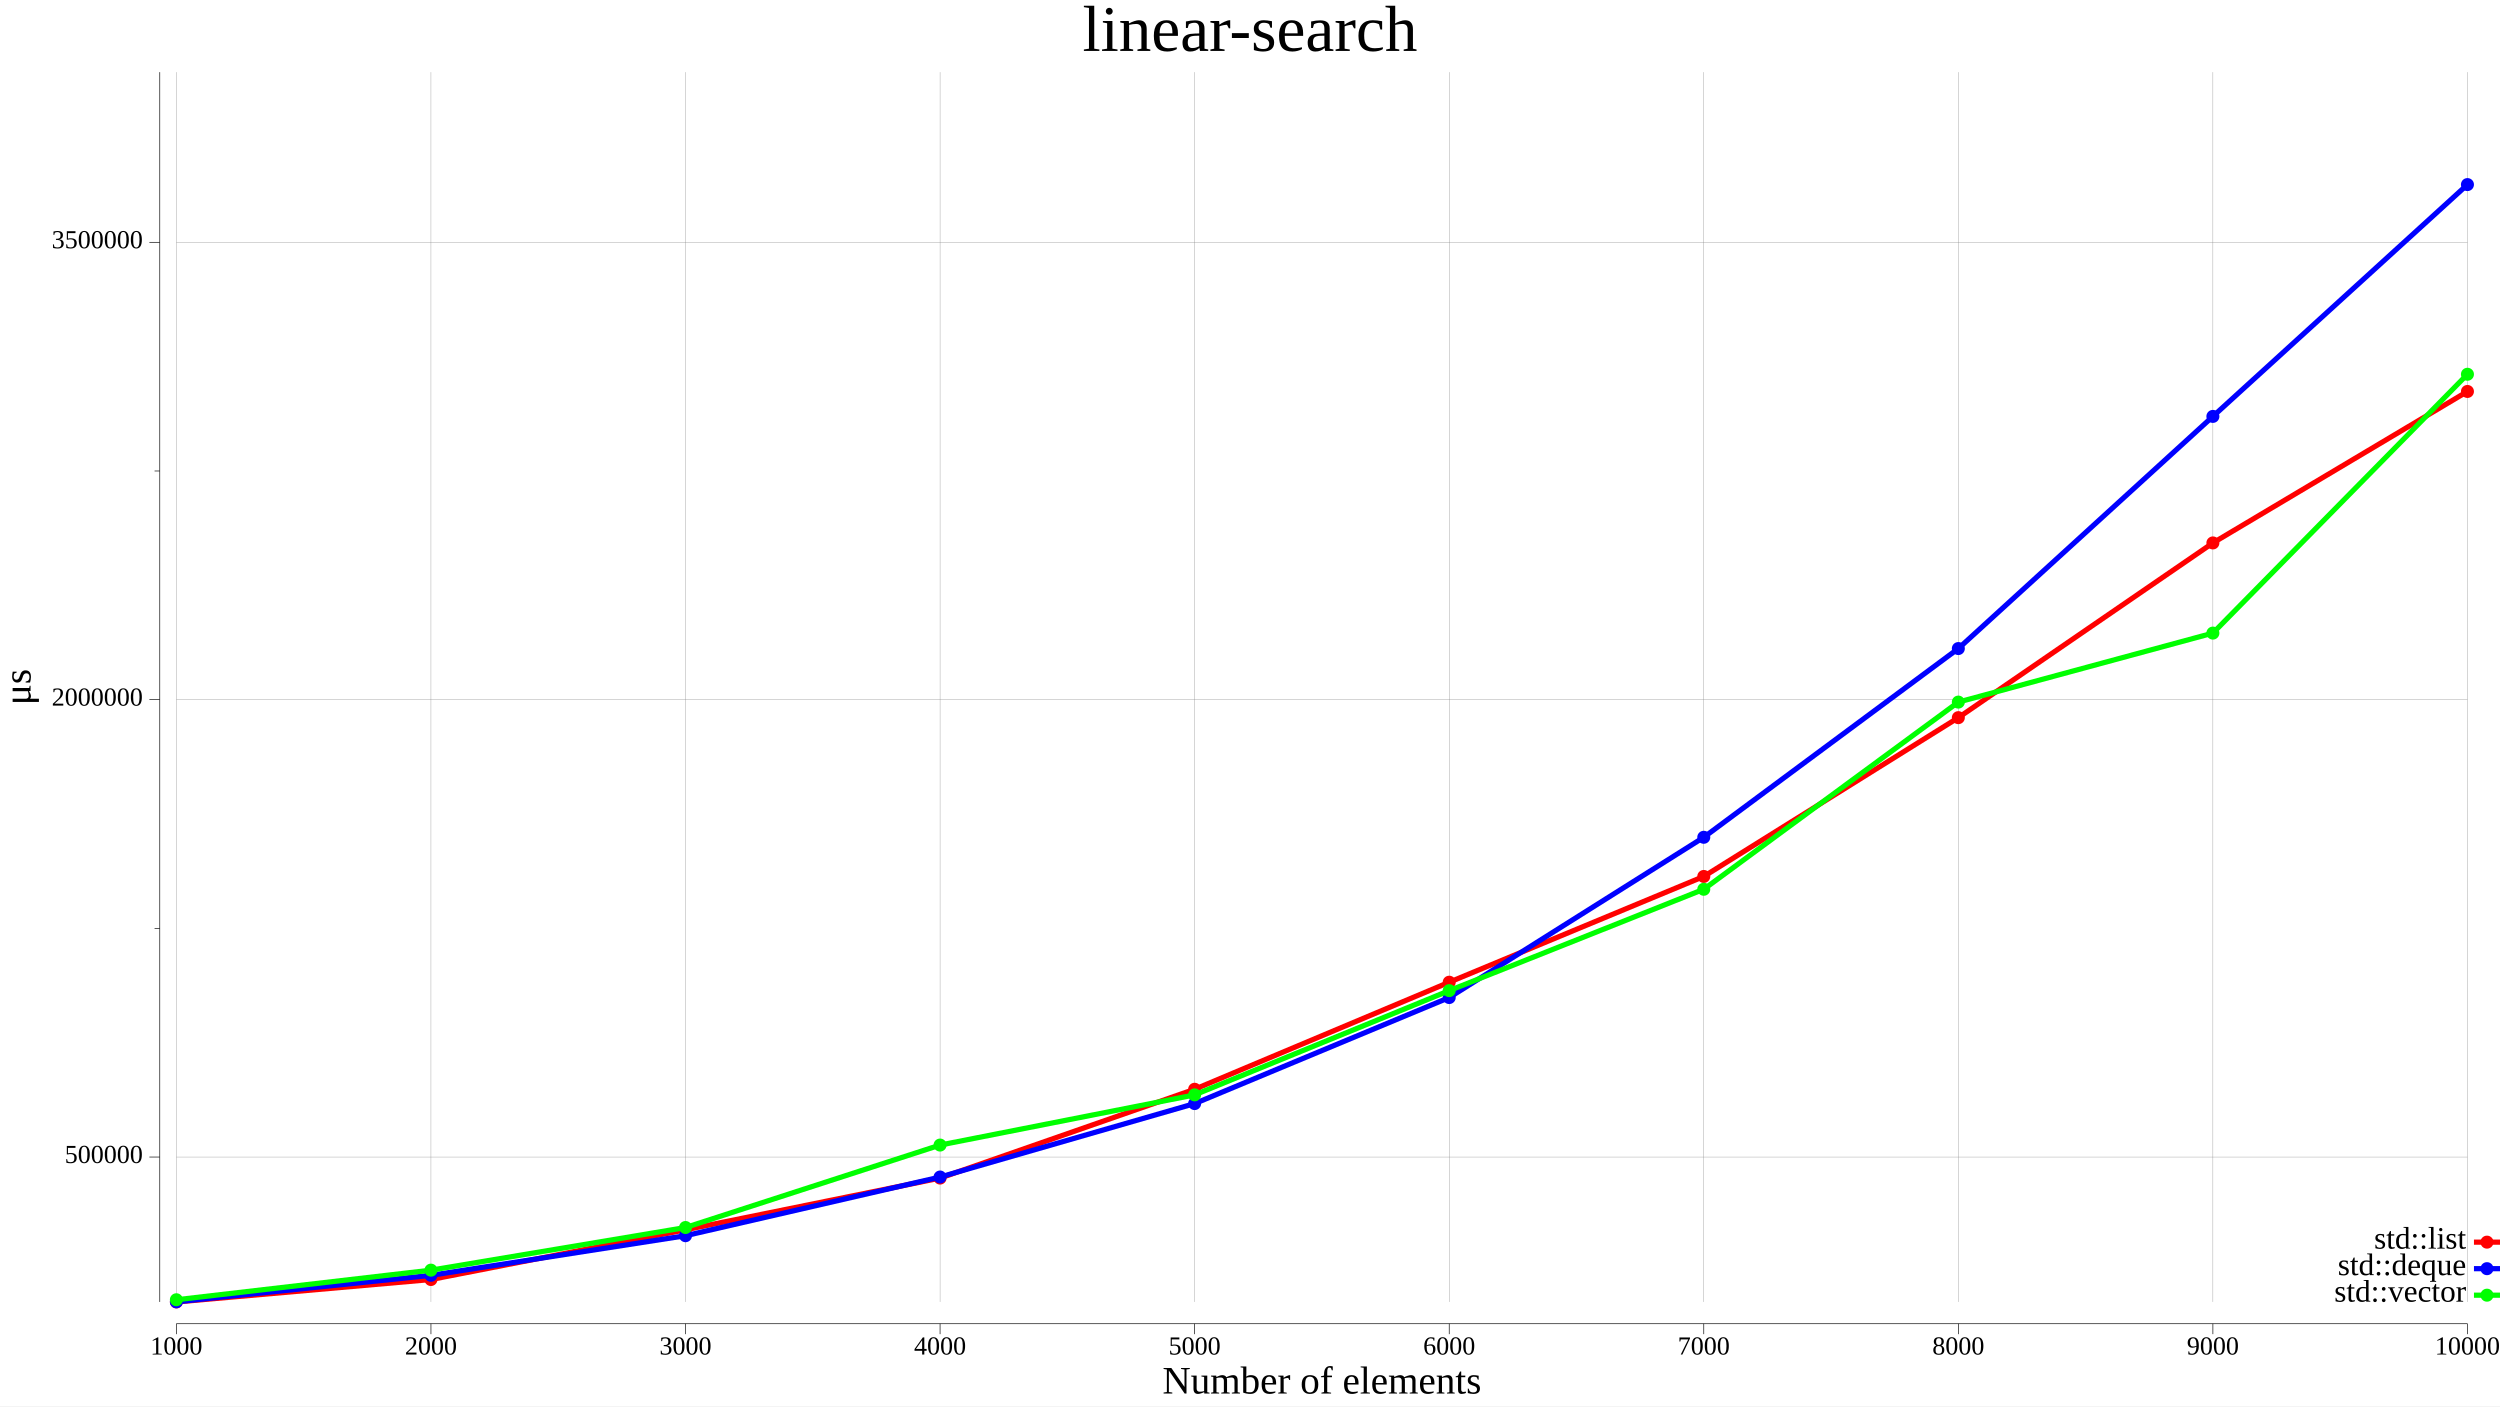
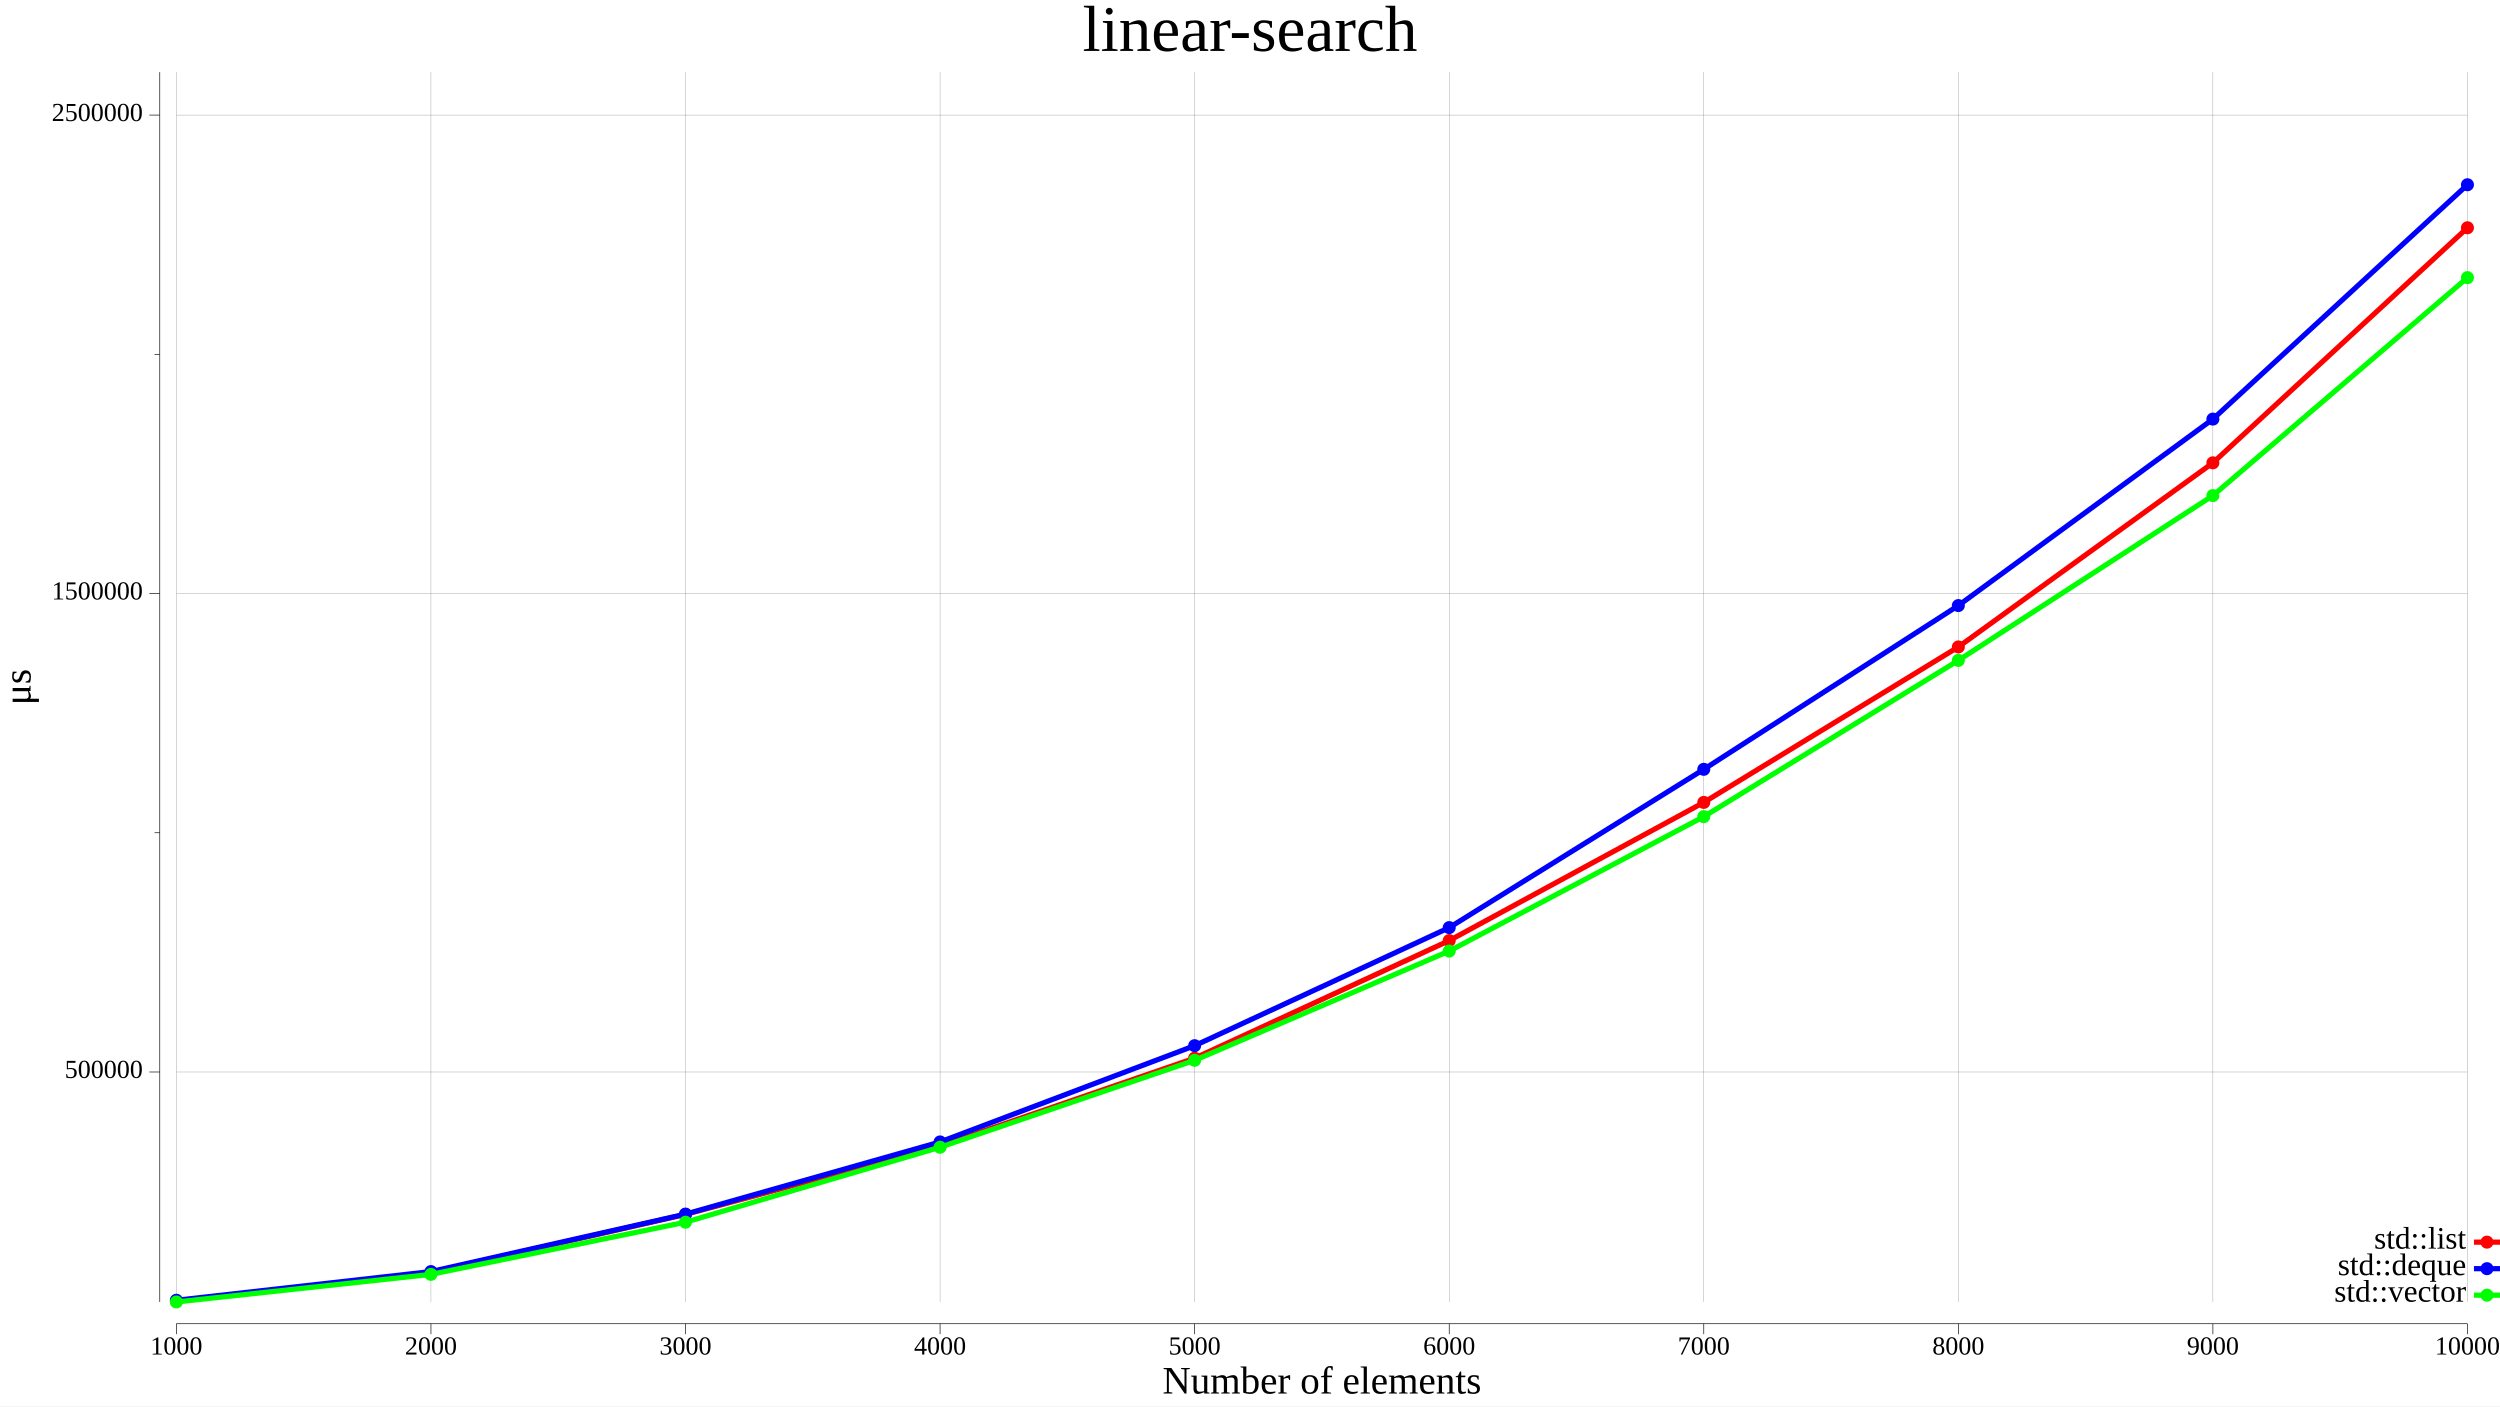
<svg xmlns="http://www.w3.org/2000/svg" width="1920pt" height="1080pt" viewBox="0 0 1920 1080">
  <g transform="scale(1, -1) translate(0, -1080)">
    <path d="M0,0L1920,0L1920,1080L0,1080Z" style="fill:#FFFFFF" />
    <text x="831.42" y="-1040.9" transform="scale(1, -1)" style="font-family:Liberation Serif;font-variant:normal;font-weight:normal;font-style:normal;font-size:50px">linear-search</text>
    <text x="892.77" y="-9.756" transform="scale(1, -1)" style="font-family:Liberation Serif;font-variant:normal;font-weight:normal;font-style:normal;font-size:30px">Number of elements</text>
    <text x="115.46" y="-39.727" transform="scale(1, -1)" style="font-family:Liberation Serif;font-variant:normal;font-weight:normal;font-style:normal;font-size:20px">1000</text>
    <text x="310.97" y="-39.727" transform="scale(1, -1)" style="font-family:Liberation Serif;font-variant:normal;font-weight:normal;font-style:normal;font-size:20px">2000</text>
    <text x="506.47" y="-39.727" transform="scale(1, -1)" style="font-family:Liberation Serif;font-variant:normal;font-weight:normal;font-style:normal;font-size:20px">3000</text>
    <text x="701.97" y="-39.727" transform="scale(1, -1)" style="font-family:Liberation Serif;font-variant:normal;font-weight:normal;font-style:normal;font-size:20px">4000</text>
    <text x="897.48" y="-39.727" transform="scale(1, -1)" style="font-family:Liberation Serif;font-variant:normal;font-weight:normal;font-style:normal;font-size:20px">5000</text>
    <text x="1093" y="-39.727" transform="scale(1, -1)" style="font-family:Liberation Serif;font-variant:normal;font-weight:normal;font-style:normal;font-size:20px">6000</text>
    <text x="1288.5" y="-39.727" transform="scale(1, -1)" style="font-family:Liberation Serif;font-variant:normal;font-weight:normal;font-style:normal;font-size:20px">7000</text>
    <text x="1484" y="-39.727" transform="scale(1, -1)" style="font-family:Liberation Serif;font-variant:normal;font-weight:normal;font-style:normal;font-size:20px">8000</text>
    <text x="1679.5" y="-39.727" transform="scale(1, -1)" style="font-family:Liberation Serif;font-variant:normal;font-weight:normal;font-style:normal;font-size:20px">9000</text>
    <text x="1870" y="-39.727" transform="scale(1, -1)" style="font-family:Liberation Serif;font-variant:normal;font-weight:normal;font-style:normal;font-size:20px">10000</text>
    <path d="M135.46,55.371L135.46,63.371" style="fill:none;stroke:#000000;stroke-width:0.5" />
    <path d="M330.97,55.371L330.97,63.371" style="fill:none;stroke:#000000;stroke-width:0.5" />
    <path d="M526.47,55.371L526.47,63.371" style="fill:none;stroke:#000000;stroke-width:0.5" />
    <path d="M721.97,55.371L721.97,63.371" style="fill:none;stroke:#000000;stroke-width:0.5" />
    <path d="M917.48,55.371L917.48,63.371" style="fill:none;stroke:#000000;stroke-width:0.5" />
    <path d="M1113,55.371L1113,63.371" style="fill:none;stroke:#000000;stroke-width:0.5" />
    <path d="M1308.5,55.371L1308.5,63.371" style="fill:none;stroke:#000000;stroke-width:0.5" />
    <path d="M1504,55.371L1504,63.371" style="fill:none;stroke:#000000;stroke-width:0.5" />
    <path d="M1699.5,55.371L1699.5,63.371" style="fill:none;stroke:#000000;stroke-width:0.5" />
    <path d="M1895,55.371L1895,63.371" style="fill:none;stroke:#000000;stroke-width:0.5" />
    <path d="M135.46,63.371L1895,63.371" style="fill:none;stroke:#000000;stroke-width:0.5" />
    <g transform="rotate(90)">
      <text x="538.49" y="23.467" transform="scale(1, -1)" style="font-family:Liberation Serif;font-variant:normal;font-weight:normal;font-style:normal;font-size:30px">μs</text>
    </g>
-     <text x="49.712" y="-186.82" transform="scale(1, -1)" style="font-family:Liberation Serif;font-variant:normal;font-weight:normal;font-style:normal;font-size:20px">500000</text>
-     <text x="39.712" y="-538.08" transform="scale(1, -1)" style="font-family:Liberation Serif;font-variant:normal;font-weight:normal;font-style:normal;font-size:20px">2000000</text>
-     <text x="39.712" y="-889.34" transform="scale(1, -1)" style="font-family:Liberation Serif;font-variant:normal;font-weight:normal;font-style:normal;font-size:20px">3500000</text>
-     <path d="M114.71,191.39L122.71,191.39" style="fill:none;stroke:#000000;stroke-width:0.5" />
-     <path d="M114.71,542.65L122.71,542.65" style="fill:none;stroke:#000000;stroke-width:0.5" />
-     <path d="M114.71,893.91L122.71,893.91" style="fill:none;stroke:#000000;stroke-width:0.5" />
-     <path d="M118.71,367.02L122.71,367.02" style="fill:none;stroke:#000000;stroke-width:0.5" />
-     <path d="M118.71,718.28L122.71,718.28" style="fill:none;stroke:#000000;stroke-width:0.5" />
+     <text x="49.712" y="-252.14" transform="scale(1, -1)" style="font-family:Liberation Serif;font-variant:normal;font-weight:normal;font-style:normal;font-size:20px">500000</text>
+     <text x="39.712" y="-619.6" transform="scale(1, -1)" style="font-family:Liberation Serif;font-variant:normal;font-weight:normal;font-style:normal;font-size:20px">1500000</text>
+     <text x="39.712" y="-987.05" transform="scale(1, -1)" style="font-family:Liberation Serif;font-variant:normal;font-weight:normal;font-style:normal;font-size:20px">2500000</text>
+     <path d="M114.71,256.71L122.71,256.71" style="fill:none;stroke:#000000;stroke-width:0.5" />
+     <path d="M114.71,624.17L122.71,624.17" style="fill:none;stroke:#000000;stroke-width:0.5" />
+     <path d="M114.71,991.62L122.71,991.62" style="fill:none;stroke:#000000;stroke-width:0.5" />
+     <path d="M118.71,440.44L122.71,440.44" style="fill:none;stroke:#000000;stroke-width:0.5" />
+     <path d="M118.71,807.9L122.71,807.9" style="fill:none;stroke:#000000;stroke-width:0.5" />
    <path d="M122.71,80.11L122.71,1024.6" style="fill:none;stroke:#000000;stroke-width:0.5" />
    <path d="M135.46,80.11L135.46,1024.6" style="fill:none;stroke:#808080;stroke-width:0.25" />
    <path d="M330.97,80.11L330.97,1024.6" style="fill:none;stroke:#808080;stroke-width:0.25" />
    <path d="M526.47,80.11L526.47,1024.6" style="fill:none;stroke:#808080;stroke-width:0.25" />
    <path d="M721.97,80.11L721.97,1024.6" style="fill:none;stroke:#808080;stroke-width:0.25" />
    <path d="M917.48,80.11L917.48,1024.6" style="fill:none;stroke:#808080;stroke-width:0.25" />
    <path d="M1113,80.11L1113,1024.6" style="fill:none;stroke:#808080;stroke-width:0.25" />
    <path d="M1308.5,80.11L1308.5,1024.6" style="fill:none;stroke:#808080;stroke-width:0.25" />
    <path d="M1504,80.11L1504,1024.6" style="fill:none;stroke:#808080;stroke-width:0.25" />
    <path d="M1699.5,80.11L1699.5,1024.6" style="fill:none;stroke:#808080;stroke-width:0.25" />
    <path d="M1895,80.11L1895,1024.6" style="fill:none;stroke:#808080;stroke-width:0.25" />
-     <path d="M135.46,191.39L1895,191.39" style="fill:none;stroke:#808080;stroke-width:0.25" />
-     <path d="M135.46,542.65L1895,542.65" style="fill:none;stroke:#808080;stroke-width:0.25" />
-     <path d="M135.46,893.91L1895,893.91" style="fill:none;stroke:#808080;stroke-width:0.25" />
-     <path d="M135.46,80.11L330.97,97.326L526.47,135.52L721.97,175.24L917.48,243.44L1113,325.66L1308.5,406.88L1504,528.84L1699.5,663.03L1895,779.36" style="fill:none;stroke:#FF0000;stroke-width:4" />
-     <path d="M140.46,80.11A5,5 0 1 1 130.46,80.11A5,5 0 1 1 140.46,80.11Z" style="fill:#FF0000" />
-     <path d="M335.97,97.326A5,5 0 1 1 325.97,97.326A5,5 0 1 1 335.97,97.326Z" style="fill:#FF0000" />
-     <path d="M531.47,135.52A5,5 0 1 1 521.47,135.52A5,5 0 1 1 531.47,135.52Z" style="fill:#FF0000" />
-     <path d="M726.97,175.24A5,5 0 1 1 716.97,175.24A5,5 0 1 1 726.97,175.24Z" style="fill:#FF0000" />
-     <path d="M922.48,243.44A5,5 0 1 1 912.48,243.44A5,5 0 1 1 922.48,243.44Z" style="fill:#FF0000" />
-     <path d="M1118,325.66A5,5 0 1 1 1108,325.66A5,5 0 1 1 1118,325.66Z" style="fill:#FF0000" />
-     <path d="M1313.5,406.88A5,5 0 1 1 1303.5,406.88A5,5 0 1 1 1313.5,406.88Z" style="fill:#FF0000" />
-     <path d="M1509,528.84A5,5 0 1 1 1499,528.84A5,5 0 1 1 1509,528.84Z" style="fill:#FF0000" />
-     <path d="M1704.5,663.03A5,5 0 1 1 1694.5,663.03A5,5 0 1 1 1704.5,663.03Z" style="fill:#FF0000" />
-     <path d="M1900,779.36A5,5 0 1 1 1890,779.36A5,5 0 1 1 1900,779.36Z" style="fill:#FF0000" />
-     <path d="M135.46,80.2L330.97,100.56L526.47,130.98L721.97,176.04L917.48,232.45L1113,313.89L1308.5,436.96L1504,581.91L1699.5,760.2L1895,938.24" style="fill:none;stroke:#0000FF;stroke-width:4" />
-     <path d="M140.46,80.2A5,5 0 1 1 130.46,80.2A5,5 0 1 1 140.46,80.2Z" style="fill:#0000FF" />
-     <path d="M335.97,100.56A5,5 0 1 1 325.97,100.56A5,5 0 1 1 335.97,100.56Z" style="fill:#0000FF" />
-     <path d="M531.47,130.98A5,5 0 1 1 521.47,130.98A5,5 0 1 1 531.47,130.98Z" style="fill:#0000FF" />
-     <path d="M726.97,176.04A5,5 0 1 1 716.97,176.04A5,5 0 1 1 726.97,176.04Z" style="fill:#0000FF" />
-     <path d="M922.48,232.45A5,5 0 1 1 912.48,232.45A5,5 0 1 1 922.48,232.45Z" style="fill:#0000FF" />
-     <path d="M1118,313.89A5,5 0 1 1 1108,313.89A5,5 0 1 1 1118,313.89Z" style="fill:#0000FF" />
-     <path d="M1313.5,436.96A5,5 0 1 1 1303.5,436.96A5,5 0 1 1 1313.5,436.96Z" style="fill:#0000FF" />
-     <path d="M1509,581.91A5,5 0 1 1 1499,581.91A5,5 0 1 1 1509,581.91Z" style="fill:#0000FF" />
-     <path d="M1704.5,760.2A5,5 0 1 1 1694.5,760.2A5,5 0 1 1 1704.5,760.2Z" style="fill:#0000FF" />
-     <path d="M1900,938.24A5,5 0 1 1 1890,938.24A5,5 0 1 1 1900,938.24Z" style="fill:#0000FF" />
-     <path d="M135.46,81.785L330.97,104.52L526.47,137.27L721.97,200.59L917.48,239.13L1113,319.2L1308.5,397.04L1504,540.79L1699.5,593.78L1895,792.56" style="fill:none;stroke:#00FF00;stroke-width:4" />
-     <path d="M140.46,81.785A5,5 0 1 1 130.46,81.785A5,5 0 1 1 140.46,81.785Z" style="fill:#00FF00" />
-     <path d="M335.97,104.52A5,5 0 1 1 325.97,104.52A5,5 0 1 1 335.97,104.52Z" style="fill:#00FF00" />
-     <path d="M531.47,137.27A5,5 0 1 1 521.47,137.27A5,5 0 1 1 531.47,137.27Z" style="fill:#00FF00" />
-     <path d="M726.97,200.59A5,5 0 1 1 716.97,200.59A5,5 0 1 1 726.97,200.59Z" style="fill:#00FF00" />
-     <path d="M922.48,239.13A5,5 0 1 1 912.48,239.13A5,5 0 1 1 922.48,239.13Z" style="fill:#00FF00" />
-     <path d="M1118,319.2A5,5 0 1 1 1108,319.2A5,5 0 1 1 1118,319.2Z" style="fill:#00FF00" />
-     <path d="M1313.5,397.04A5,5 0 1 1 1303.5,397.04A5,5 0 1 1 1313.5,397.04Z" style="fill:#00FF00" />
-     <path d="M1509,540.79A5,5 0 1 1 1499,540.79A5,5 0 1 1 1509,540.79Z" style="fill:#00FF00" />
-     <path d="M1704.5,593.78A5,5 0 1 1 1694.5,593.78A5,5 0 1 1 1704.5,593.78Z" style="fill:#00FF00" />
-     <path d="M1900,792.56A5,5 0 1 1 1890,792.56A5,5 0 1 1 1900,792.56Z" style="fill:#00FF00" />
+     <path d="M135.46,256.71L1895,256.71" style="fill:none;stroke:#808080;stroke-width:0.25" />
+     <path d="M135.46,624.17L1895,624.17" style="fill:none;stroke:#808080;stroke-width:0.25" />
+     <path d="M135.46,991.62L1895,991.62" style="fill:none;stroke:#808080;stroke-width:0.25" />
+     <path d="M135.46,80.709L330.97,102.86L526.47,147.34L721.97,199.92L917.48,267.32L1113,357.64L1308.5,463.75L1504,583.15L1699.5,724.55L1895,905.07" style="fill:none;stroke:#FF0000;stroke-width:4" />
+     <path d="M140.46,80.709A5,5 0 1 1 130.46,80.709A5,5 0 1 1 140.46,80.709Z" style="fill:#FF0000" />
+     <path d="M335.97,102.86A5,5 0 1 1 325.97,102.86A5,5 0 1 1 335.97,102.86Z" style="fill:#FF0000" />
+     <path d="M531.47,147.34A5,5 0 1 1 521.47,147.34A5,5 0 1 1 531.47,147.34Z" style="fill:#FF0000" />
+     <path d="M726.97,199.92A5,5 0 1 1 716.97,199.92A5,5 0 1 1 726.97,199.92Z" style="fill:#FF0000" />
+     <path d="M922.48,267.32A5,5 0 1 1 912.48,267.32A5,5 0 1 1 922.48,267.32Z" style="fill:#FF0000" />
+     <path d="M1118,357.64A5,5 0 1 1 1108,357.64A5,5 0 1 1 1118,357.64Z" style="fill:#FF0000" />
+     <path d="M1313.5,463.75A5,5 0 1 1 1303.5,463.75A5,5 0 1 1 1313.5,463.75Z" style="fill:#FF0000" />
+     <path d="M1509,583.15A5,5 0 1 1 1499,583.15A5,5 0 1 1 1509,583.15Z" style="fill:#FF0000" />
+     <path d="M1704.5,724.55A5,5 0 1 1 1694.5,724.55A5,5 0 1 1 1704.5,724.55Z" style="fill:#FF0000" />
+     <path d="M1900,905.07A5,5 0 1 1 1890,905.07A5,5 0 1 1 1900,905.07Z" style="fill:#FF0000" />
+     <path d="M135.46,81.402L330.97,103.43L526.47,147.57L721.97,202.99L917.48,276.92L1113,367.6L1308.5,489.16L1504,614.93L1699.5,758.14L1895,938.12" style="fill:none;stroke:#0000FF;stroke-width:4" />
+     <path d="M140.46,81.402A5,5 0 1 1 130.46,81.402A5,5 0 1 1 140.46,81.402Z" style="fill:#0000FF" />
+     <path d="M335.97,103.43A5,5 0 1 1 325.97,103.43A5,5 0 1 1 335.97,103.43Z" style="fill:#0000FF" />
+     <path d="M531.47,147.57A5,5 0 1 1 521.47,147.57A5,5 0 1 1 531.47,147.57Z" style="fill:#0000FF" />
+     <path d="M726.97,202.99A5,5 0 1 1 716.97,202.99A5,5 0 1 1 726.97,202.99Z" style="fill:#0000FF" />
+     <path d="M922.48,276.92A5,5 0 1 1 912.48,276.92A5,5 0 1 1 922.48,276.92Z" style="fill:#0000FF" />
+     <path d="M1118,367.6A5,5 0 1 1 1108,367.6A5,5 0 1 1 1118,367.6Z" style="fill:#0000FF" />
+     <path d="M1313.5,489.16A5,5 0 1 1 1303.5,489.16A5,5 0 1 1 1313.5,489.16Z" style="fill:#0000FF" />
+     <path d="M1509,614.93A5,5 0 1 1 1499,614.93A5,5 0 1 1 1509,614.93Z" style="fill:#0000FF" />
+     <path d="M1704.5,758.14A5,5 0 1 1 1694.5,758.14A5,5 0 1 1 1704.5,758.14Z" style="fill:#0000FF" />
+     <path d="M1900,938.12A5,5 0 1 1 1890,938.12A5,5 0 1 1 1900,938.12Z" style="fill:#0000FF" />
+     <path d="M135.46,80.11L330.97,101.28L526.47,141.36L721.97,198.92L917.48,265.68L1113,349.59L1308.5,452.82L1504,572.81L1699.5,699.39L1895,866.79" style="fill:none;stroke:#00FF00;stroke-width:4" />
+     <path d="M140.46,80.11A5,5 0 1 1 130.46,80.11A5,5 0 1 1 140.46,80.11Z" style="fill:#00FF00" />
+     <path d="M335.97,101.28A5,5 0 1 1 325.97,101.28A5,5 0 1 1 335.97,101.28Z" style="fill:#00FF00" />
+     <path d="M531.47,141.36A5,5 0 1 1 521.47,141.36A5,5 0 1 1 531.47,141.36Z" style="fill:#00FF00" />
+     <path d="M726.97,198.92A5,5 0 1 1 716.97,198.92A5,5 0 1 1 726.97,198.92Z" style="fill:#00FF00" />
+     <path d="M922.48,265.68A5,5 0 1 1 912.48,265.68A5,5 0 1 1 922.48,265.68Z" style="fill:#00FF00" />
+     <path d="M1118,349.59A5,5 0 1 1 1108,349.59A5,5 0 1 1 1118,349.59Z" style="fill:#00FF00" />
+     <path d="M1313.5,452.82A5,5 0 1 1 1303.5,452.82A5,5 0 1 1 1313.5,452.82Z" style="fill:#00FF00" />
+     <path d="M1509,572.81A5,5 0 1 1 1499,572.81A5,5 0 1 1 1509,572.81Z" style="fill:#00FF00" />
+     <path d="M1704.5,699.39A5,5 0 1 1 1694.5,699.39A5,5 0 1 1 1704.5,699.39Z" style="fill:#00FF00" />
+     <path d="M1900,866.79A5,5 0 1 1 1890,866.79A5,5 0 1 1 1900,866.79Z" style="fill:#00FF00" />
    <path d="M1900,126.03L1920,126.03" style="fill:none;stroke:#FF0000;stroke-width:4" />
    <path d="M1915,126.03A5,5 0 1 1 1905,126.03A5,5 0 1 1 1915,126.03Z" style="fill:#FF0000" />
    <text x="1823.3" y="-121.05" transform="scale(1, -1)" style="font-family:Liberation Serif;font-variant:normal;font-weight:normal;font-style:normal;font-size:24px">std::list</text>
    <path d="M1900,105.66L1920,105.66" style="fill:none;stroke:#0000FF;stroke-width:4" />
    <path d="M1915,105.66A5,5 0 1 1 1905,105.66A5,5 0 1 1 1915,105.66Z" style="fill:#0000FF" />
    <text x="1795.4" y="-100.69" transform="scale(1, -1)" style="font-family:Liberation Serif;font-variant:normal;font-weight:normal;font-style:normal;font-size:24px">std::deque</text>
    <path d="M1900,85.294L1920,85.294" style="fill:none;stroke:#00FF00;stroke-width:4" />
    <path d="M1915,85.294A5,5 0 1 1 1905,85.294A5,5 0 1 1 1915,85.294Z" style="fill:#00FF00" />
    <text x="1792.7" y="-80.319" transform="scale(1, -1)" style="font-family:Liberation Serif;font-variant:normal;font-weight:normal;font-style:normal;font-size:24px">std::vector</text>
  </g>
</svg>
